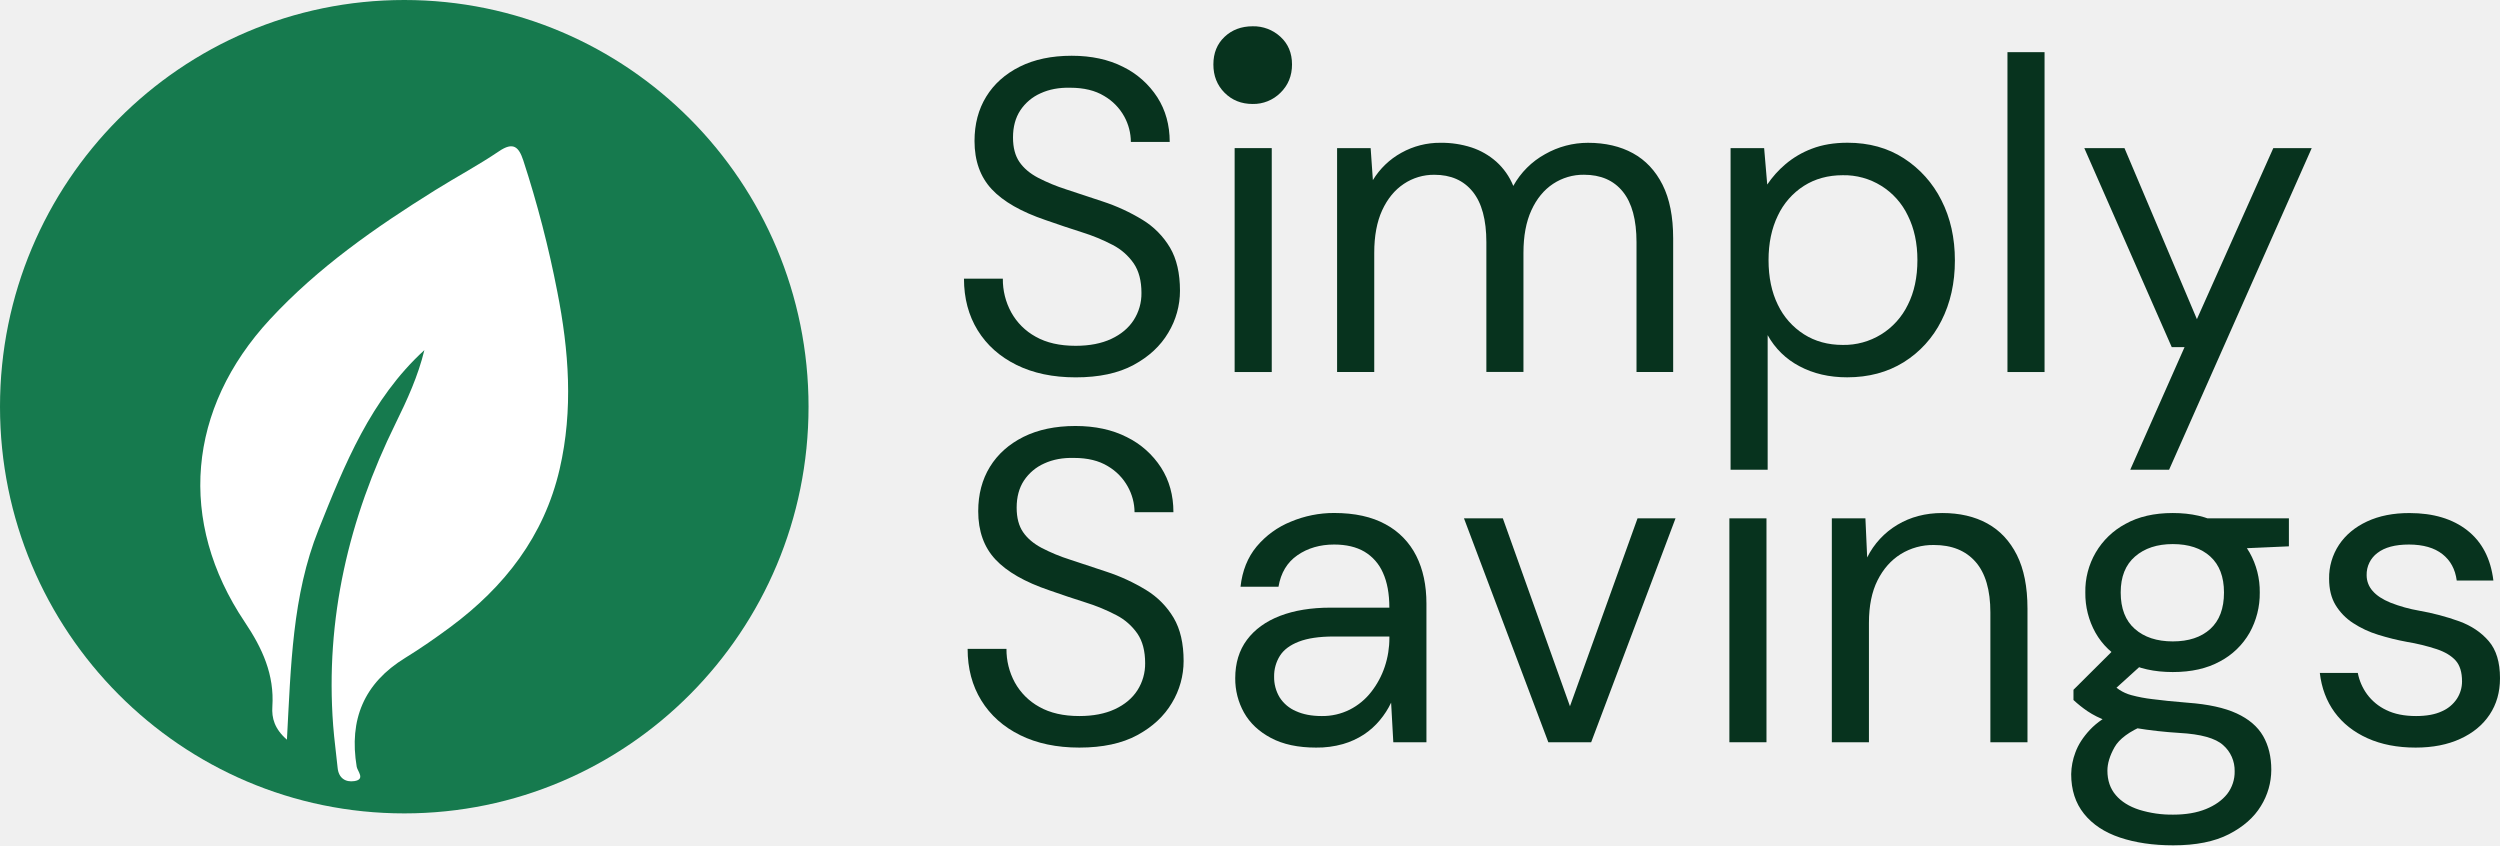
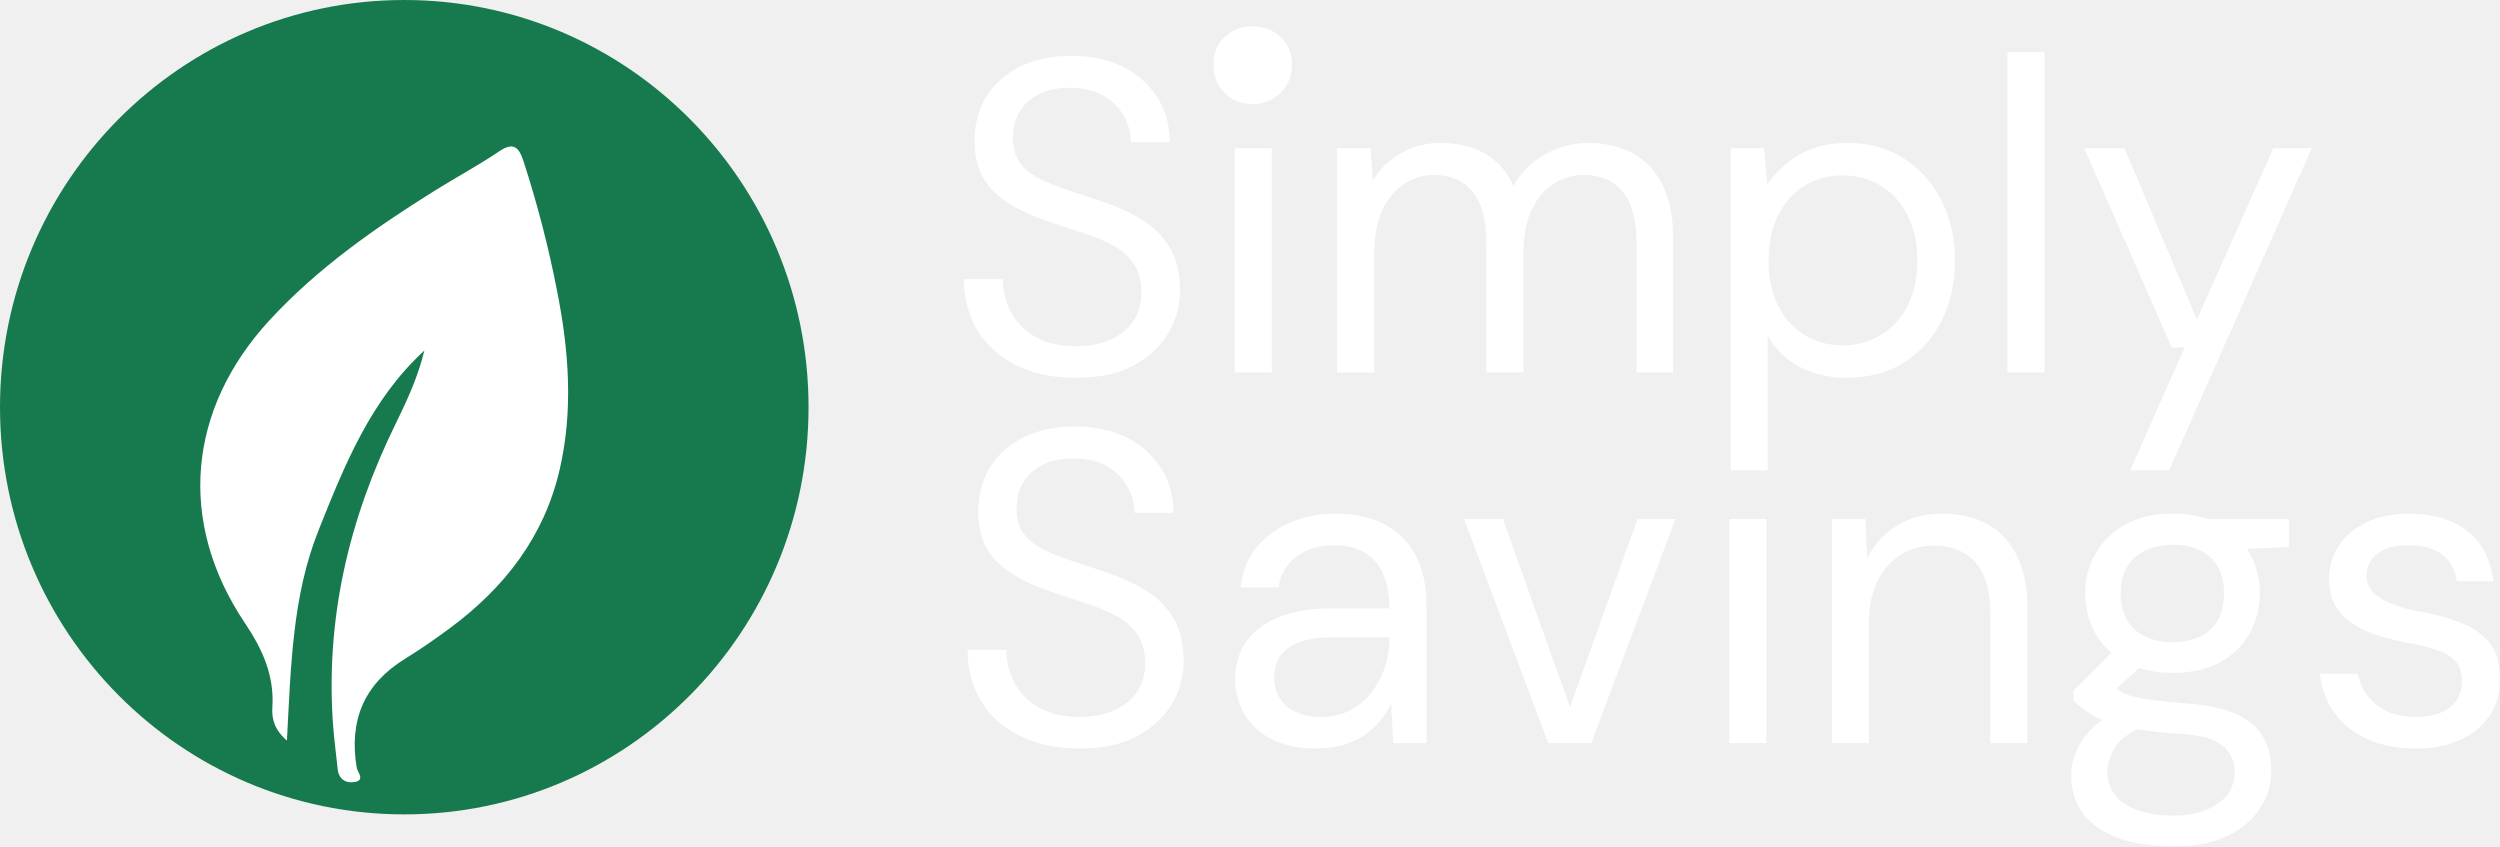
- <svg xmlns="http://www.w3.org/2000/svg" width="139" height="47" viewBox="0 0 139 47" fill="none">
-   <path d="M59.807 20.981C58.546 20.981 57.449 20.751 56.517 20.29C55.584 19.829 54.865 19.186 54.358 18.363C53.851 17.539 53.597 16.583 53.597 15.495H55.758C55.75 16.148 55.91 16.791 56.222 17.363C56.538 17.937 57.011 18.408 57.584 18.721C58.181 19.059 58.922 19.227 59.806 19.227C60.575 19.227 61.234 19.1 61.783 18.845C62.331 18.589 62.749 18.239 63.035 17.795C63.323 17.346 63.472 16.822 63.465 16.288C63.465 15.613 63.321 15.065 63.035 14.645C62.735 14.213 62.335 13.861 61.869 13.62C61.322 13.334 60.751 13.099 60.162 12.916C59.516 12.711 58.841 12.484 58.136 12.237C56.778 11.776 55.779 11.204 55.141 10.521C54.503 9.837 54.184 8.944 54.183 7.84C54.183 6.901 54.4 6.079 54.834 5.373C55.268 4.667 55.89 4.111 56.7 3.706C57.511 3.302 58.472 3.1 59.585 3.1C60.682 3.1 61.635 3.306 62.446 3.718C63.221 4.098 63.878 4.683 64.349 5.41C64.807 6.126 65.036 6.954 65.036 7.892H62.876C62.873 7.399 62.748 6.914 62.511 6.482C62.248 6.004 61.861 5.608 61.39 5.335C60.891 5.031 60.265 4.879 59.512 4.878C58.89 4.862 58.337 4.965 57.855 5.187C57.397 5.389 57.006 5.719 56.728 6.138C56.458 6.55 56.323 7.052 56.323 7.645C56.323 8.204 56.442 8.657 56.679 9.003C56.916 9.35 57.26 9.642 57.71 9.88C58.219 10.143 58.749 10.362 59.294 10.535C59.9 10.732 60.571 10.955 61.308 11.201C62.085 11.455 62.831 11.799 63.53 12.226C64.156 12.608 64.679 13.138 65.054 13.77C65.423 14.396 65.607 15.195 65.607 16.166C65.607 16.99 65.382 17.797 64.956 18.5C64.523 19.234 63.88 19.83 63.029 20.291C62.178 20.752 61.104 20.982 59.807 20.981Z" fill="#07331E" />
-   <path d="M68.646 20.685V8.235H70.709V20.685H68.646Z" fill="#07331E" />
-   <path d="M74.342 20.685V8.235H76.208L76.332 10.014C76.719 9.377 77.265 8.853 77.915 8.495C78.58 8.124 79.328 7.933 80.088 7.939C80.675 7.931 81.26 8.019 81.819 8.199C82.326 8.366 82.793 8.635 83.194 8.989C83.607 9.36 83.93 9.821 84.139 10.337C84.551 9.592 85.164 8.98 85.907 8.571C86.634 8.157 87.454 7.94 88.289 7.94C89.255 7.94 90.09 8.134 90.793 8.521C91.497 8.907 92.045 9.492 92.439 10.274C92.832 11.057 93.028 12.049 93.028 13.252V20.685H90.99V13.471C90.99 12.22 90.736 11.281 90.228 10.655C89.721 10.028 89.001 9.715 88.068 9.716C87.458 9.708 86.859 9.885 86.349 10.223C85.841 10.56 85.44 11.049 85.146 11.69C84.852 12.33 84.704 13.12 84.704 14.061V20.681H82.642V13.471C82.642 12.22 82.388 11.281 81.881 10.655C81.373 10.028 80.662 9.716 79.747 9.718C79.144 9.712 78.554 9.888 78.052 10.224C77.545 10.562 77.144 11.051 76.849 11.691C76.555 12.331 76.407 13.122 76.408 14.062V20.683L74.342 20.685Z" fill="#07331E" />
-   <path d="M96.22 26.119V8.235H98.086L98.258 10.261C98.541 9.842 98.879 9.463 99.264 9.136C99.702 8.764 100.201 8.471 100.737 8.269C101.312 8.047 101.975 7.936 102.726 7.936C103.919 7.936 104.963 8.225 105.856 8.803C106.748 9.379 107.469 10.185 107.944 11.137C108.443 12.115 108.693 13.231 108.692 14.484C108.692 15.737 108.442 16.853 107.944 17.831C107.47 18.781 106.744 19.581 105.845 20.14C104.944 20.699 103.896 20.979 102.702 20.979C101.703 20.979 100.819 20.773 100.05 20.362C99.304 19.973 98.689 19.372 98.282 18.633V26.119H96.22ZM102.456 19.178C103.209 19.192 103.95 18.989 104.592 18.593C105.234 18.197 105.749 17.624 106.078 16.943C106.431 16.243 106.608 15.415 106.608 14.46C106.608 13.522 106.431 12.698 106.078 11.99C105.753 11.305 105.238 10.728 104.596 10.33C103.954 9.931 103.211 9.727 102.456 9.742C101.638 9.742 100.918 9.94 100.296 10.335C99.667 10.738 99.165 11.312 98.847 11.99C98.503 12.698 98.331 13.522 98.331 14.46C98.331 15.415 98.503 16.243 98.847 16.943C99.167 17.616 99.67 18.185 100.297 18.585C100.918 18.981 101.638 19.178 102.456 19.178Z" fill="#07331E" />
-   <path d="M111.615 20.685V2.9H113.677V20.685H111.615Z" fill="#07331E" />
-   <path d="M118.441 26.119L121.461 19.301H120.749L115.887 8.235H118.121L122.148 17.745L126.396 8.235H128.532L120.601 26.119H118.441Z" fill="#07331E" />
-   <path d="M60.012 41.566C58.751 41.566 57.654 41.335 56.721 40.874C55.788 40.413 55.068 39.77 54.561 38.946C54.053 38.122 53.799 37.166 53.8 36.078H55.96C55.953 36.73 56.113 37.373 56.424 37.945C56.741 38.519 57.213 38.99 57.787 39.304C58.386 39.643 59.128 39.812 60.012 39.812C60.781 39.812 61.44 39.685 61.988 39.43C62.537 39.174 62.955 38.824 63.241 38.379C63.528 37.93 63.677 37.406 63.67 36.872C63.67 36.197 63.527 35.65 63.241 35.23C62.94 34.798 62.54 34.446 62.074 34.205C61.527 33.919 60.956 33.683 60.368 33.5C59.72 33.295 59.044 33.069 58.342 32.822C56.983 32.361 55.984 31.788 55.346 31.105C54.708 30.422 54.389 29.528 54.389 28.425C54.389 27.486 54.606 26.663 55.039 25.957C55.473 25.251 56.095 24.696 56.905 24.29C57.716 23.887 58.678 23.686 59.791 23.685C60.887 23.685 61.841 23.891 62.651 24.303C63.426 24.683 64.084 25.268 64.554 25.995C65.013 26.711 65.242 27.539 65.242 28.477H63.081C63.077 27.983 62.949 27.498 62.71 27.066C62.449 26.588 62.062 26.191 61.593 25.917C61.093 25.612 60.467 25.46 59.715 25.461C59.093 25.444 58.541 25.547 58.058 25.769C57.6 25.972 57.209 26.302 56.931 26.72C56.661 27.132 56.526 27.634 56.526 28.227C56.526 28.787 56.645 29.24 56.882 29.585C57.119 29.931 57.463 30.223 57.913 30.462C58.422 30.726 58.952 30.945 59.497 31.117C60.103 31.314 60.774 31.537 61.51 31.784C62.288 32.038 63.033 32.383 63.732 32.81C64.358 33.192 64.881 33.722 65.256 34.354C65.625 34.98 65.809 35.779 65.809 36.75C65.809 37.573 65.584 38.381 65.158 39.084C64.724 39.817 64.082 40.414 63.231 40.875C62.38 41.336 61.306 41.566 60.012 41.566Z" fill="#07331E" />
-   <path d="M73.172 41.566C72.173 41.566 71.339 41.388 70.668 41.032C69.997 40.676 69.498 40.207 69.169 39.624C68.842 39.04 68.673 38.38 68.679 37.71C68.679 36.87 68.896 36.158 69.329 35.576C69.763 34.993 70.377 34.549 71.171 34.242C71.966 33.937 72.903 33.785 73.982 33.785H77.248C77.248 33.011 77.129 32.365 76.892 31.846C76.679 31.355 76.319 30.945 75.861 30.672C75.41 30.408 74.849 30.276 74.178 30.276C73.392 30.276 72.713 30.474 72.14 30.869C71.567 31.264 71.215 31.849 71.084 32.622H68.973C69.071 31.733 69.37 30.988 69.869 30.387C70.381 29.776 71.035 29.301 71.772 29.004C72.534 28.684 73.353 28.52 74.178 28.522C75.324 28.522 76.277 28.732 77.039 29.152C77.774 29.545 78.37 30.158 78.745 30.906C79.122 31.655 79.31 32.54 79.31 33.561V41.269H77.468L77.346 39.068C77.179 39.419 76.968 39.747 76.719 40.044C76.465 40.35 76.167 40.617 75.836 40.837C75.475 41.072 75.082 41.251 74.669 41.37C74.182 41.507 73.678 41.573 73.172 41.566ZM73.491 39.812C74.032 39.819 74.566 39.697 75.05 39.454C75.515 39.217 75.923 38.88 76.243 38.466C76.57 38.047 76.824 37.575 76.992 37.07C77.165 36.553 77.252 36.01 77.25 35.464V35.39H74.156C73.354 35.39 72.707 35.485 72.216 35.675C71.725 35.864 71.374 36.127 71.161 36.465C70.946 36.809 70.835 37.208 70.841 37.614C70.832 38.022 70.938 38.425 71.148 38.775C71.367 39.117 71.684 39.383 72.057 39.54C72.455 39.722 72.933 39.812 73.491 39.812Z" fill="#07331E" />
-   <path d="M86.087 41.269L81.397 28.82H83.558L87.29 39.268L91.047 28.82H93.159L88.469 41.269H86.087Z" fill="#07331E" />
-   <path d="M96.154 41.269V28.82H98.216V41.269H96.154Z" fill="#07331E" />
-   <path d="M101.85 41.269V28.82H103.717L103.815 30.994C104.19 30.238 104.774 29.608 105.496 29.178C106.225 28.742 107.056 28.524 107.989 28.524C108.955 28.524 109.79 28.717 110.493 29.104C111.197 29.491 111.745 30.075 112.139 30.858C112.531 31.64 112.728 32.632 112.728 33.835V41.269H110.665V34.057C110.665 32.806 110.391 31.867 109.842 31.24C109.294 30.614 108.521 30.301 107.522 30.302C106.873 30.291 106.234 30.467 105.681 30.808C105.14 31.146 104.711 31.631 104.392 32.265C104.073 32.899 103.914 33.686 103.913 34.625V41.269H101.85Z" fill="#07331E" />
-   <path d="M120.831 47C119.717 47 118.731 46.856 117.871 46.568C117.012 46.28 116.345 45.839 115.871 45.246C115.395 44.653 115.158 43.919 115.158 43.045C115.165 42.631 115.244 42.222 115.392 41.835C115.547 41.407 115.817 40.987 116.202 40.575C116.587 40.164 117.131 39.793 117.835 39.464L119.259 40.304C118.391 40.666 117.827 41.082 117.564 41.552C117.302 42.021 117.172 42.453 117.172 42.848C117.172 43.392 117.327 43.845 117.636 44.207C117.945 44.569 118.379 44.841 118.938 45.022C119.55 45.211 120.188 45.303 120.829 45.294C121.532 45.294 122.137 45.191 122.646 44.985C123.154 44.779 123.548 44.5 123.83 44.147C124.11 43.784 124.258 43.334 124.247 42.875C124.252 42.602 124.197 42.331 124.087 42.081C123.977 41.831 123.813 41.609 123.608 41.43C123.183 41.044 122.372 40.817 121.177 40.751C120.363 40.702 119.552 40.611 118.746 40.479C118.196 40.391 117.654 40.254 117.126 40.071C116.749 39.939 116.39 39.76 116.058 39.538C115.785 39.351 115.527 39.145 115.285 38.92V38.352L117.665 35.983L119.454 36.625L117.002 38.849L117.321 37.982C117.501 38.115 117.673 38.239 117.837 38.353C118.041 38.486 118.265 38.586 118.5 38.649C118.883 38.752 119.272 38.826 119.666 38.871C120.165 38.938 120.824 39.004 121.643 39.072C122.772 39.154 123.677 39.352 124.356 39.664C125.035 39.977 125.526 40.397 125.829 40.924C126.132 41.451 126.284 42.077 126.284 42.801C126.282 43.514 126.082 44.211 125.706 44.815C125.322 45.448 124.728 45.971 123.926 46.383C123.124 46.795 122.092 47.001 120.831 47ZM120.806 37.366C119.775 37.366 118.895 37.169 118.166 36.773C117.438 36.378 116.886 35.847 116.509 35.18C116.128 34.498 115.934 33.727 115.944 32.945C115.928 32.163 116.129 31.392 116.523 30.718C116.918 30.044 117.491 29.494 118.178 29.128C118.899 28.725 119.775 28.524 120.806 28.524C121.838 28.524 122.713 28.725 123.433 29.128C124.153 29.532 124.701 30.064 125.078 30.722C125.459 31.399 125.654 32.167 125.643 32.945C125.653 33.727 125.458 34.498 125.078 35.18C124.691 35.858 124.12 36.41 123.432 36.773C122.712 37.169 121.837 37.367 120.806 37.366ZM120.806 35.662C121.69 35.662 122.386 35.431 122.893 34.97C123.4 34.509 123.654 33.834 123.654 32.944C123.654 32.071 123.4 31.404 122.893 30.943C122.386 30.482 121.69 30.251 120.806 30.251C119.938 30.251 119.238 30.482 118.707 30.943C118.175 31.404 117.91 32.071 117.911 32.944C117.911 33.833 118.173 34.508 118.697 34.969C119.22 35.43 119.924 35.661 120.806 35.662ZM122.819 30.573L122.205 28.82H127.263V30.376L122.819 30.573Z" fill="#07331E" />
-   <path d="M134.311 41.566C133.294 41.566 132.402 41.393 131.634 41.047C130.866 40.701 130.256 40.219 129.805 39.602C129.354 38.984 129.08 38.255 128.982 37.416H131.094C131.176 37.845 131.352 38.25 131.609 38.601C131.888 38.978 132.255 39.28 132.677 39.479C133.127 39.701 133.68 39.812 134.335 39.812C134.909 39.812 135.384 39.726 135.758 39.553C136.103 39.407 136.398 39.162 136.606 38.849C136.791 38.563 136.89 38.227 136.889 37.885C136.889 37.375 136.77 36.988 136.533 36.724C136.295 36.461 135.948 36.251 135.489 36.095C134.944 35.917 134.385 35.78 133.819 35.687C133.28 35.588 132.747 35.456 132.223 35.292C131.728 35.141 131.257 34.92 130.824 34.637C130.43 34.381 130.098 34.039 129.854 33.636C129.617 33.241 129.498 32.756 129.498 32.179C129.487 31.508 129.68 30.849 130.05 30.29C130.419 29.738 130.938 29.306 131.609 28.993C132.28 28.68 133.066 28.524 133.967 28.526C135.292 28.526 136.365 28.847 137.183 29.489C138.001 30.131 138.484 31.06 138.632 32.277H136.594C136.512 31.651 136.247 31.162 135.799 30.81C135.351 30.457 134.732 30.279 133.943 30.276C133.173 30.276 132.588 30.432 132.187 30.743C131.996 30.885 131.841 31.071 131.736 31.286C131.631 31.501 131.579 31.738 131.585 31.978C131.583 32.301 131.702 32.614 131.917 32.854C132.138 33.11 132.469 33.329 132.911 33.509C133.427 33.711 133.961 33.86 134.507 33.954C135.267 34.087 136.015 34.285 136.742 34.547C137.412 34.794 137.957 35.16 138.374 35.646C138.792 36.132 139 36.819 139 37.708C139 38.483 138.808 39.157 138.423 39.734C138.039 40.31 137.495 40.759 136.791 41.08C136.087 41.404 135.26 41.566 134.311 41.566Z" fill="#07331E" />
-   <path d="M69.65 5.781C69.021 5.781 68.5 5.573 68.085 5.156C67.671 4.739 67.463 4.214 67.464 3.582C67.464 2.951 67.671 2.44 68.085 2.049C68.499 1.657 69.021 1.462 69.65 1.461C70.221 1.448 70.774 1.658 71.195 2.047C71.622 2.439 71.836 2.95 71.836 3.58C71.837 4.211 71.623 4.736 71.195 5.156C70.993 5.359 70.751 5.519 70.486 5.626C70.22 5.734 69.936 5.786 69.65 5.781Z" fill="#07331E" />
-   <path d="M22.478 45.225C34.892 45.225 44.955 35.101 44.955 22.612C44.955 10.124 34.892 0 22.478 0C10.064 0 0 10.124 0 22.612C0 35.101 10.064 45.225 22.478 45.225Z" fill="#167A4E" />
-   <path d="M23.595 19.467C20.616 22.19 19.158 25.825 17.712 29.447C16.244 33.119 16.175 37.044 15.953 41.127C15.26 40.523 15.101 39.92 15.143 39.293C15.261 37.506 14.588 36.043 13.61 34.587C9.852 28.992 10.421 22.716 15.006 17.76C17.687 14.863 20.881 12.641 24.196 10.573C25.372 9.839 26.599 9.186 27.745 8.41C28.532 7.876 28.842 8.153 29.096 8.922C29.877 11.314 30.508 13.752 30.987 16.223C31.631 19.491 31.879 22.788 31.116 26.083C30.249 29.822 28.045 32.636 25.032 34.87C24.22 35.47 23.386 36.052 22.525 36.581C20.24 37.985 19.395 40.005 19.833 42.634C19.872 42.871 20.332 43.337 19.7 43.43C19.215 43.502 18.829 43.27 18.772 42.692C18.695 41.906 18.583 41.123 18.524 40.336C18.079 34.401 19.39 28.834 22 23.531C22.639 22.232 23.245 20.91 23.595 19.467Z" fill="white" />
+ <svg xmlns="http://www.w3.org/2000/svg" width="192" height="65" viewBox="0 0 192 65" fill="none">
+   <path d="M82.611 29.017C80.869 29.017 79.354 28.698 78.066 28.06C76.778 27.423 75.784 26.534 75.084 25.396C74.384 24.256 74.034 22.934 74.033 21.43H77.018C77.008 22.332 77.228 23.221 77.659 24.012C78.096 24.806 78.748 25.458 79.541 25.891C80.366 26.358 81.389 26.591 82.61 26.591C83.673 26.591 84.583 26.415 85.34 26.062C86.098 25.709 86.674 25.225 87.07 24.61C87.467 23.989 87.674 23.265 87.663 22.526C87.663 21.593 87.466 20.835 87.07 20.254C86.656 19.657 86.103 19.17 85.459 18.837C84.704 18.441 83.915 18.115 83.102 17.863C82.21 17.578 81.277 17.266 80.303 16.924C78.427 16.286 77.048 15.495 76.166 14.55C75.285 13.605 74.844 12.369 74.843 10.843C74.843 9.545 75.143 8.407 75.742 7.431C76.342 6.454 77.201 5.686 78.32 5.125C79.439 4.567 80.767 4.288 82.305 4.288C83.819 4.288 85.136 4.572 86.256 5.142C87.326 5.668 88.235 6.476 88.885 7.481C89.518 8.472 89.834 9.617 89.834 10.915H86.85C86.847 10.233 86.674 9.562 86.347 8.964C85.983 8.304 85.448 7.756 84.798 7.378C84.109 6.958 83.244 6.747 82.204 6.746C81.344 6.724 80.581 6.867 79.915 7.173C79.282 7.453 78.742 7.91 78.358 8.489C77.985 9.059 77.798 9.753 77.799 10.573C77.799 11.346 77.963 11.973 78.291 12.452C78.618 12.931 79.093 13.335 79.715 13.664C80.417 14.028 81.149 14.331 81.903 14.569C82.739 14.843 83.666 15.15 84.684 15.491C85.758 15.843 86.788 16.318 87.753 16.909C88.618 17.437 89.341 18.17 89.859 19.044C90.368 19.91 90.623 21.014 90.623 22.358C90.622 23.496 90.311 24.613 89.724 25.586C89.125 26.6 88.237 27.425 87.062 28.062C85.886 28.699 84.402 29.017 82.611 29.017Z" fill="white" />
+   <path d="M94.82 28.607V11.389H97.67V28.607H94.82Z" fill="white" />
+   <path d="M102.688 28.607V11.389H105.266L105.436 13.849C105.971 12.968 106.725 12.244 107.624 11.748C108.542 11.235 109.576 10.97 110.625 10.98C111.436 10.969 112.244 11.09 113.016 11.338C113.716 11.57 114.362 11.942 114.915 12.431C115.485 12.945 115.932 13.582 116.221 14.295C116.79 13.266 117.637 12.419 118.663 11.853C119.667 11.282 120.8 10.981 121.953 10.982C123.287 10.982 124.441 11.249 125.412 11.784C126.384 12.319 127.142 13.127 127.685 14.21C128.228 15.291 128.499 16.663 128.499 18.326V28.607H125.684V18.63C125.684 16.9 125.334 15.601 124.632 14.735C123.931 13.869 122.936 13.436 121.648 13.438C120.805 13.426 119.978 13.67 119.274 14.137C118.572 14.605 118.018 15.281 117.612 16.166C117.205 17.052 117.002 18.145 117.001 19.446V28.602H114.152V18.63C114.152 16.9 113.802 15.601 113.101 14.735C112.401 13.869 111.418 13.437 110.154 13.439C109.322 13.431 108.506 13.675 107.813 14.139C107.113 14.607 106.559 15.283 106.151 16.168C105.744 17.054 105.541 18.147 105.542 19.448V28.603L102.688 28.607Z" fill="white" />
+   <path d="M132.908 36.123V11.389H135.486L135.723 14.191C136.114 13.611 136.582 13.088 137.114 12.635C137.718 12.121 138.407 11.715 139.148 11.436C139.942 11.129 140.857 10.975 141.895 10.975C143.543 10.975 144.985 11.375 146.219 12.174C147.45 12.97 148.446 14.085 149.102 15.402C149.792 16.755 150.137 18.298 150.136 20.031C150.135 21.764 149.791 23.307 149.102 24.66C148.448 25.974 147.445 27.079 146.203 27.853C144.959 28.627 143.511 29.014 141.861 29.014C140.482 29.014 139.261 28.729 138.199 28.16C137.168 27.623 136.318 26.791 135.757 25.768V36.123H132.908ZM141.522 26.523C142.562 26.542 143.586 26.262 144.472 25.714C145.359 25.166 146.071 24.374 146.525 23.431C147.013 22.463 147.257 21.319 147.257 19.999C147.257 18.7 147.013 17.561 146.525 16.582C146.076 15.634 145.365 14.837 144.478 14.286C143.591 13.735 142.565 13.453 141.522 13.473C140.392 13.473 139.397 13.747 138.538 14.293C137.67 14.85 136.976 15.644 136.537 16.582C136.061 17.562 135.824 18.701 135.824 19.999C135.824 21.319 136.062 22.463 136.537 23.431C136.979 24.363 137.673 25.15 138.539 25.703C139.397 26.25 140.392 26.523 141.522 26.523Z" fill="white" />
+   <path d="M154.173 28.607V4.011H157.022V28.607H154.173Z" fill="white" />
+   <path d="M163.602 36.123L167.773 26.693H166.79L160.075 11.389H163.16L168.723 24.542L174.591 11.389H177.541L166.586 36.123H163.602Z" fill="white" />
+   <path d="M82.894 57.484C81.152 57.484 79.637 57.166 78.348 56.528C77.06 55.89 76.065 55.001 75.364 53.861C74.663 52.721 74.312 51.4 74.313 49.895H77.297C77.287 50.797 77.508 51.686 77.938 52.477C78.376 53.271 79.029 53.923 79.821 54.356C80.648 54.825 81.673 55.06 82.894 55.06C83.956 55.06 84.866 54.883 85.624 54.53C86.382 54.177 86.959 53.693 87.354 53.078C87.751 52.457 87.957 51.732 87.947 50.993C87.947 50.06 87.749 49.303 87.354 48.722C86.939 48.124 86.386 47.638 85.742 47.304C84.987 46.909 84.199 46.583 83.385 46.33C82.49 46.046 81.558 45.733 80.587 45.392C78.71 44.754 77.331 43.963 76.449 43.018C75.568 42.073 75.127 40.837 75.127 39.311C75.127 38.012 75.427 36.875 76.025 35.899C76.624 34.922 77.483 34.154 78.603 33.593C79.723 33.036 81.052 32.757 82.589 32.756C84.103 32.756 85.42 33.041 86.54 33.61C87.61 34.136 88.519 34.945 89.168 35.95C89.801 36.941 90.118 38.085 90.118 39.384H87.133C87.128 38.7 86.952 38.029 86.621 37.431C86.26 36.771 85.727 36.221 85.079 35.843C84.388 35.422 83.523 35.211 82.484 35.212C81.625 35.189 80.862 35.331 80.195 35.639C79.563 35.919 79.023 36.375 78.639 36.954C78.266 37.523 78.08 38.218 78.079 39.037C78.079 39.812 78.243 40.438 78.571 40.916C78.899 41.394 79.374 41.798 79.996 42.129C80.698 42.493 81.43 42.796 82.183 43.034C83.02 43.307 83.947 43.615 84.964 43.956C86.038 44.308 87.068 44.785 88.032 45.376C88.897 45.904 89.62 46.637 90.138 47.511C90.647 48.377 90.902 49.481 90.901 50.825C90.901 51.963 90.59 53.08 90.003 54.053C89.403 55.066 88.516 55.891 87.34 56.529C86.164 57.166 84.682 57.485 82.894 57.484Z" fill="white" />
+   <path d="M101.072 57.484C99.693 57.484 98.54 57.238 97.613 56.747C96.686 56.255 95.996 55.605 95.543 54.799C95.092 53.991 94.858 53.079 94.866 52.152C94.866 50.99 95.165 50.006 95.764 49.2C96.363 48.395 97.211 47.78 98.308 47.356C99.407 46.934 100.701 46.723 102.191 46.723H106.703C106.703 45.654 106.538 44.76 106.21 44.042C105.917 43.364 105.419 42.796 104.786 42.419C104.164 42.054 103.389 41.871 102.462 41.871C101.376 41.871 100.438 42.145 99.647 42.691C98.856 43.238 98.369 44.046 98.188 45.116H95.272C95.407 43.886 95.82 42.856 96.51 42.024C97.218 41.18 98.12 40.523 99.138 40.111C100.191 39.67 101.321 39.443 102.462 39.446C104.045 39.446 105.362 39.736 106.413 40.316C107.429 40.861 108.252 41.708 108.77 42.742C109.29 43.779 109.55 45.003 109.55 46.414V57.074H107.007L106.837 54.031C106.607 54.515 106.316 54.969 105.972 55.38C105.62 55.803 105.209 56.173 104.751 56.476C104.253 56.801 103.71 57.05 103.14 57.214C102.467 57.404 101.771 57.495 101.072 57.484ZM101.513 55.059C102.26 55.07 102.998 54.9 103.666 54.563C104.309 54.236 104.872 53.77 105.315 53.198C105.766 52.618 106.116 51.965 106.349 51.267C106.588 50.552 106.708 49.801 106.705 49.047V48.944H102.431C101.323 48.944 100.43 49.075 99.752 49.337C99.074 49.599 98.588 49.963 98.294 50.43C97.997 50.905 97.844 51.457 97.853 52.019C97.839 52.584 97.987 53.141 98.277 53.625C98.579 54.097 99.017 54.466 99.532 54.683C100.082 54.934 100.742 55.059 101.513 55.059Z" fill="white" />
+   <path d="M118.912 57.074L112.434 39.857H115.419L120.574 54.307L125.763 39.857H128.68L122.202 57.074H118.912Z" fill="white" />
+   <path d="M132.817 57.074V39.857H135.666V57.074H132.817Z" fill="white" />
+   <path d="M140.686 57.074V39.857H143.263L143.399 42.864C143.917 41.819 144.724 40.947 145.722 40.352C146.728 39.749 147.876 39.447 149.165 39.447C150.499 39.447 151.652 39.715 152.624 40.25C153.596 40.785 154.353 41.593 154.897 42.675C155.439 43.757 155.71 45.129 155.711 46.792V57.074H152.861V47.1C152.861 45.369 152.482 44.071 151.725 43.205C150.967 42.339 149.899 41.906 148.52 41.907C147.623 41.892 146.741 42.135 145.976 42.607C145.23 43.074 144.636 43.746 144.196 44.622C143.756 45.499 143.535 46.587 143.534 47.885V57.074H140.686Z" fill="white" />
+   <path d="M166.903 65C165.364 65 164.002 64.801 162.815 64.402C161.628 64.004 160.707 63.395 160.052 62.574C159.395 61.754 159.067 60.74 159.067 59.531C159.076 58.958 159.186 58.392 159.39 57.857C159.605 57.265 159.978 56.684 160.51 56.115C161.041 55.545 161.793 55.033 162.765 54.578L164.732 55.739C163.533 56.24 162.753 56.816 162.391 57.465C162.029 58.114 161.849 58.712 161.849 59.258C161.849 60.01 162.063 60.636 162.49 61.138C162.917 61.639 163.517 62.014 164.288 62.264C165.134 62.526 166.015 62.653 166.9 62.64C167.871 62.64 168.708 62.498 169.41 62.213C170.112 61.928 170.657 61.542 171.045 61.054C171.433 60.553 171.637 59.931 171.621 59.295C171.628 58.917 171.553 58.542 171.401 58.197C171.248 57.852 171.022 57.544 170.739 57.296C170.151 56.763 169.032 56.45 167.382 56.357C166.257 56.29 165.136 56.164 164.024 55.981C163.263 55.859 162.514 55.671 161.786 55.418C161.265 55.235 160.769 54.987 160.31 54.68C159.934 54.422 159.577 54.136 159.242 53.826V53.04L162.529 49.764L165.002 50.652L161.614 53.727L162.055 52.528C162.304 52.712 162.541 52.883 162.768 53.041C163.049 53.226 163.358 53.364 163.683 53.45C164.212 53.593 164.75 53.696 165.294 53.758C165.983 53.85 166.893 53.942 168.024 54.035C169.585 54.149 170.834 54.423 171.772 54.855C172.71 55.287 173.389 55.868 173.807 56.597C174.225 57.326 174.435 58.191 174.435 59.193C174.433 60.178 174.157 61.143 173.637 61.978C173.106 62.854 172.287 63.577 171.179 64.147C170.071 64.717 168.645 65.001 166.903 65ZM166.869 51.677C165.444 51.677 164.229 51.404 163.223 50.857C162.217 50.31 161.454 49.576 160.933 48.654C160.407 47.71 160.138 46.644 160.153 45.562C160.131 44.481 160.408 43.414 160.953 42.482C161.498 41.55 162.289 40.789 163.239 40.284C164.234 39.726 165.444 39.447 166.869 39.447C168.294 39.447 169.503 39.726 170.498 40.284C171.492 40.843 172.249 41.577 172.77 42.487C173.296 43.424 173.565 44.486 173.549 45.562C173.564 46.644 173.295 47.71 172.77 48.654C172.234 49.59 171.446 50.354 170.496 50.857C169.502 51.404 168.293 51.677 166.869 51.677ZM166.869 49.319C168.09 49.319 169.05 49.001 169.751 48.363C170.452 47.725 170.802 46.791 170.802 45.56C170.802 44.353 170.452 43.431 169.751 42.794C169.05 42.156 168.09 41.837 166.869 41.837C165.67 41.837 164.703 42.156 163.969 42.794C163.235 43.431 162.868 44.353 162.87 45.56C162.87 46.79 163.232 47.724 163.955 48.361C164.679 48.999 165.65 49.318 166.869 49.319ZM169.65 42.282L168.802 39.857H175.788V42.01L169.65 42.282Z" fill="white" />
+   <path d="M185.523 57.484C184.119 57.484 182.886 57.245 181.825 56.767C180.764 56.288 179.922 55.622 179.299 54.768C178.676 53.914 178.297 52.907 178.163 51.745H181.08C181.193 52.338 181.436 52.898 181.791 53.385C182.176 53.906 182.683 54.323 183.266 54.599C183.888 54.906 184.651 55.06 185.556 55.06C186.349 55.06 187.005 54.94 187.522 54.701C187.999 54.499 188.405 54.161 188.693 53.728C188.949 53.331 189.085 52.868 189.084 52.394C189.084 51.688 188.92 51.153 188.592 50.789C188.264 50.424 187.784 50.134 187.151 49.918C186.397 49.672 185.626 49.484 184.844 49.355C184.099 49.218 183.362 49.035 182.639 48.808C181.956 48.599 181.305 48.294 180.706 47.902C180.162 47.548 179.704 47.076 179.367 46.519C179.039 45.972 178.875 45.3 178.875 44.503C178.86 43.574 179.126 42.663 179.638 41.89C180.147 41.127 180.865 40.53 181.791 40.097C182.718 39.664 183.803 39.449 185.047 39.451C186.879 39.451 188.36 39.895 189.49 40.783C190.621 41.671 191.288 42.956 191.492 44.638H188.677C188.564 43.773 188.197 43.097 187.578 42.609C186.959 42.121 186.105 41.876 185.014 41.871C183.952 41.871 183.143 42.086 182.59 42.517C182.325 42.713 182.111 42.971 181.966 43.268C181.821 43.566 181.75 43.894 181.758 44.225C181.755 44.672 181.919 45.105 182.216 45.437C182.521 45.791 182.979 46.093 183.59 46.342C184.302 46.622 185.04 46.828 185.794 46.958C186.844 47.141 187.877 47.415 188.88 47.778C189.807 48.119 190.559 48.625 191.136 49.297C191.712 49.969 192.001 50.92 192 52.15C192 53.22 191.734 54.154 191.203 54.951C190.672 55.748 189.921 56.368 188.948 56.813C187.976 57.261 186.834 57.484 185.523 57.484Z" fill="white" />
+   <path d="M96.207 7.995C95.338 7.995 94.618 7.707 94.046 7.13C93.473 6.553 93.187 5.828 93.188 4.954C93.188 4.081 93.474 3.374 94.046 2.833C94.618 2.292 95.338 2.021 96.207 2.021C96.995 2.003 97.76 2.293 98.342 2.83C98.931 3.373 99.227 4.08 99.227 4.952C99.228 5.824 98.933 6.55 98.342 7.13C98.061 7.411 97.728 7.632 97.361 7.781C96.995 7.929 96.602 8.002 96.207 7.995Z" fill="white" />
+   <path d="M31.048 62.545C48.196 62.545 62.096 48.544 62.096 31.272C62.096 14.001 48.196 0 31.048 0C13.901 0 0 14.001 0 31.272C0 48.544 13.901 62.545 31.048 62.545Z" fill="#167A4E" />
+   <path d="M32.592 26.923C28.477 30.688 26.462 35.715 24.465 40.725C22.438 45.803 22.342 51.23 22.035 56.877C21.078 56.043 20.86 55.209 20.917 54.341C21.08 51.87 20.15 49.846 18.799 47.833C13.608 40.096 14.395 31.416 20.728 24.562C24.431 20.555 28.843 17.482 33.422 14.622C35.046 13.607 36.741 12.704 38.324 11.631C39.412 10.893 39.839 11.276 40.19 12.339C41.269 15.647 42.141 19.019 42.802 22.436C43.692 26.955 44.034 31.515 42.98 36.072C41.783 41.243 38.739 45.134 34.576 48.225C33.455 49.055 32.303 49.859 31.114 50.59C27.957 52.533 26.79 55.325 27.395 58.962C27.45 59.289 28.084 59.934 27.212 60.063C26.542 60.162 26.008 59.842 25.93 59.042C25.823 57.956 25.669 56.873 25.587 55.784C24.972 47.575 26.784 39.876 30.388 32.542C31.272 30.747 32.108 28.919 32.592 26.923Z" fill="white" />
</svg>
